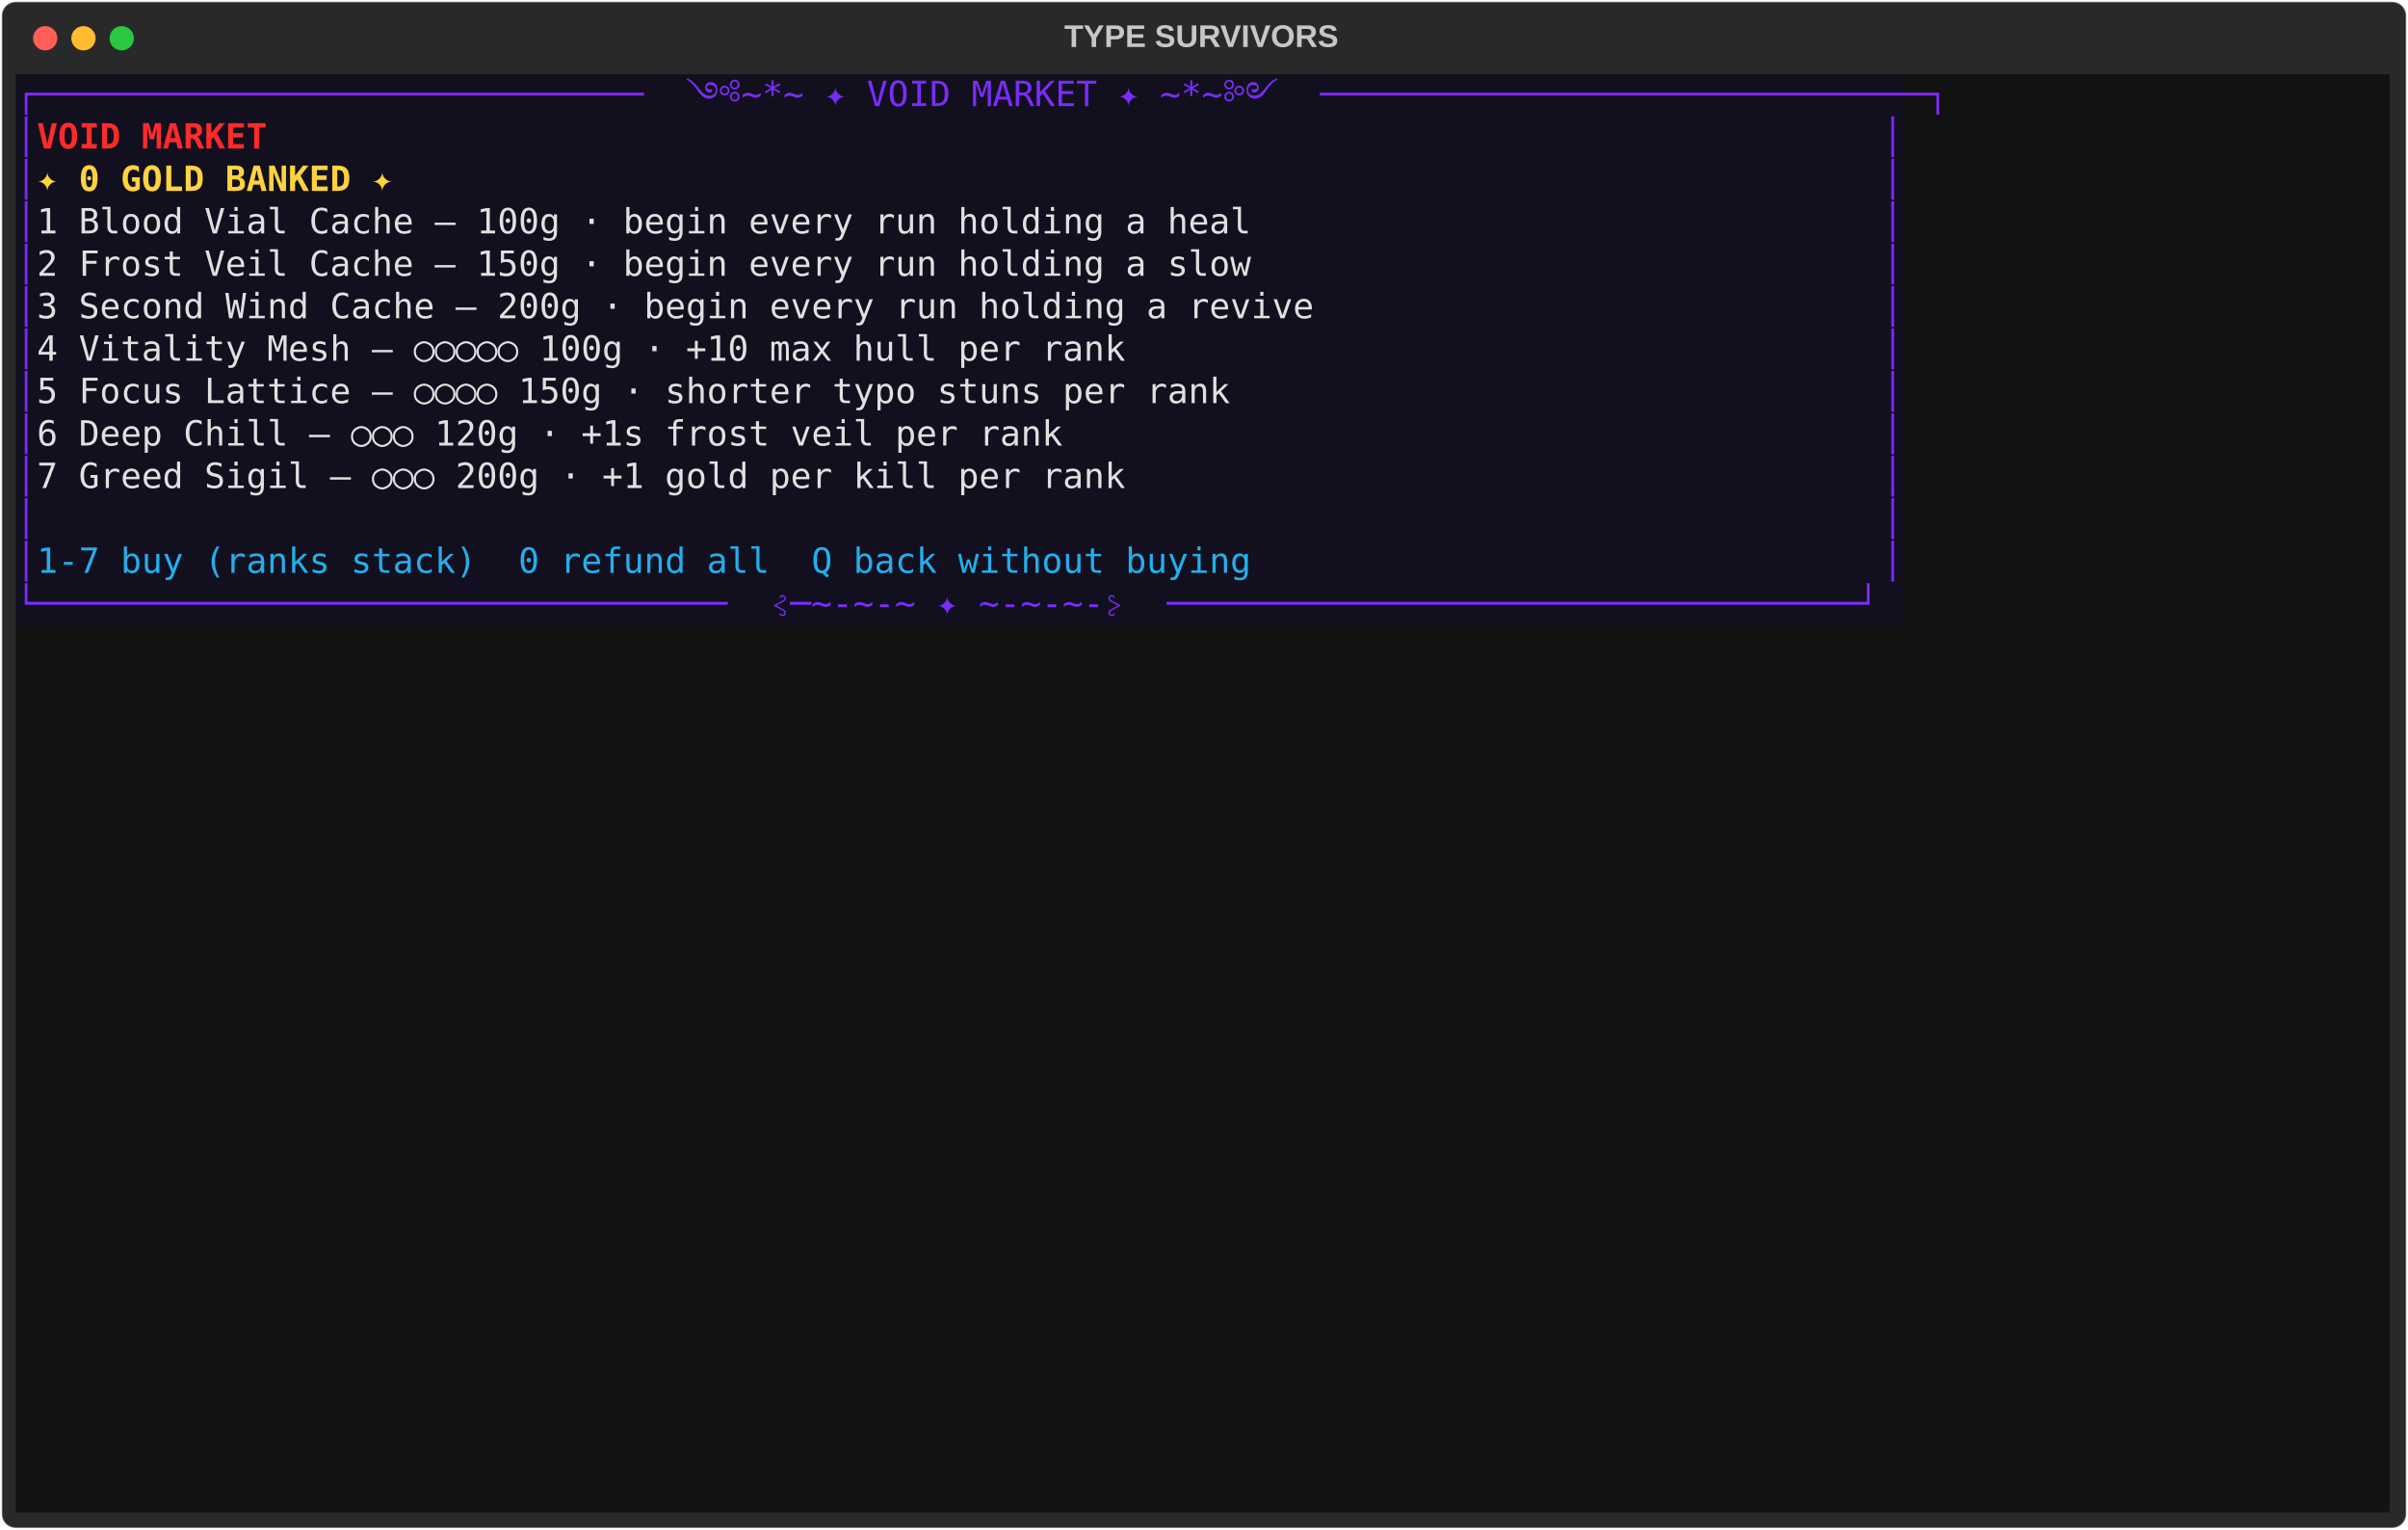
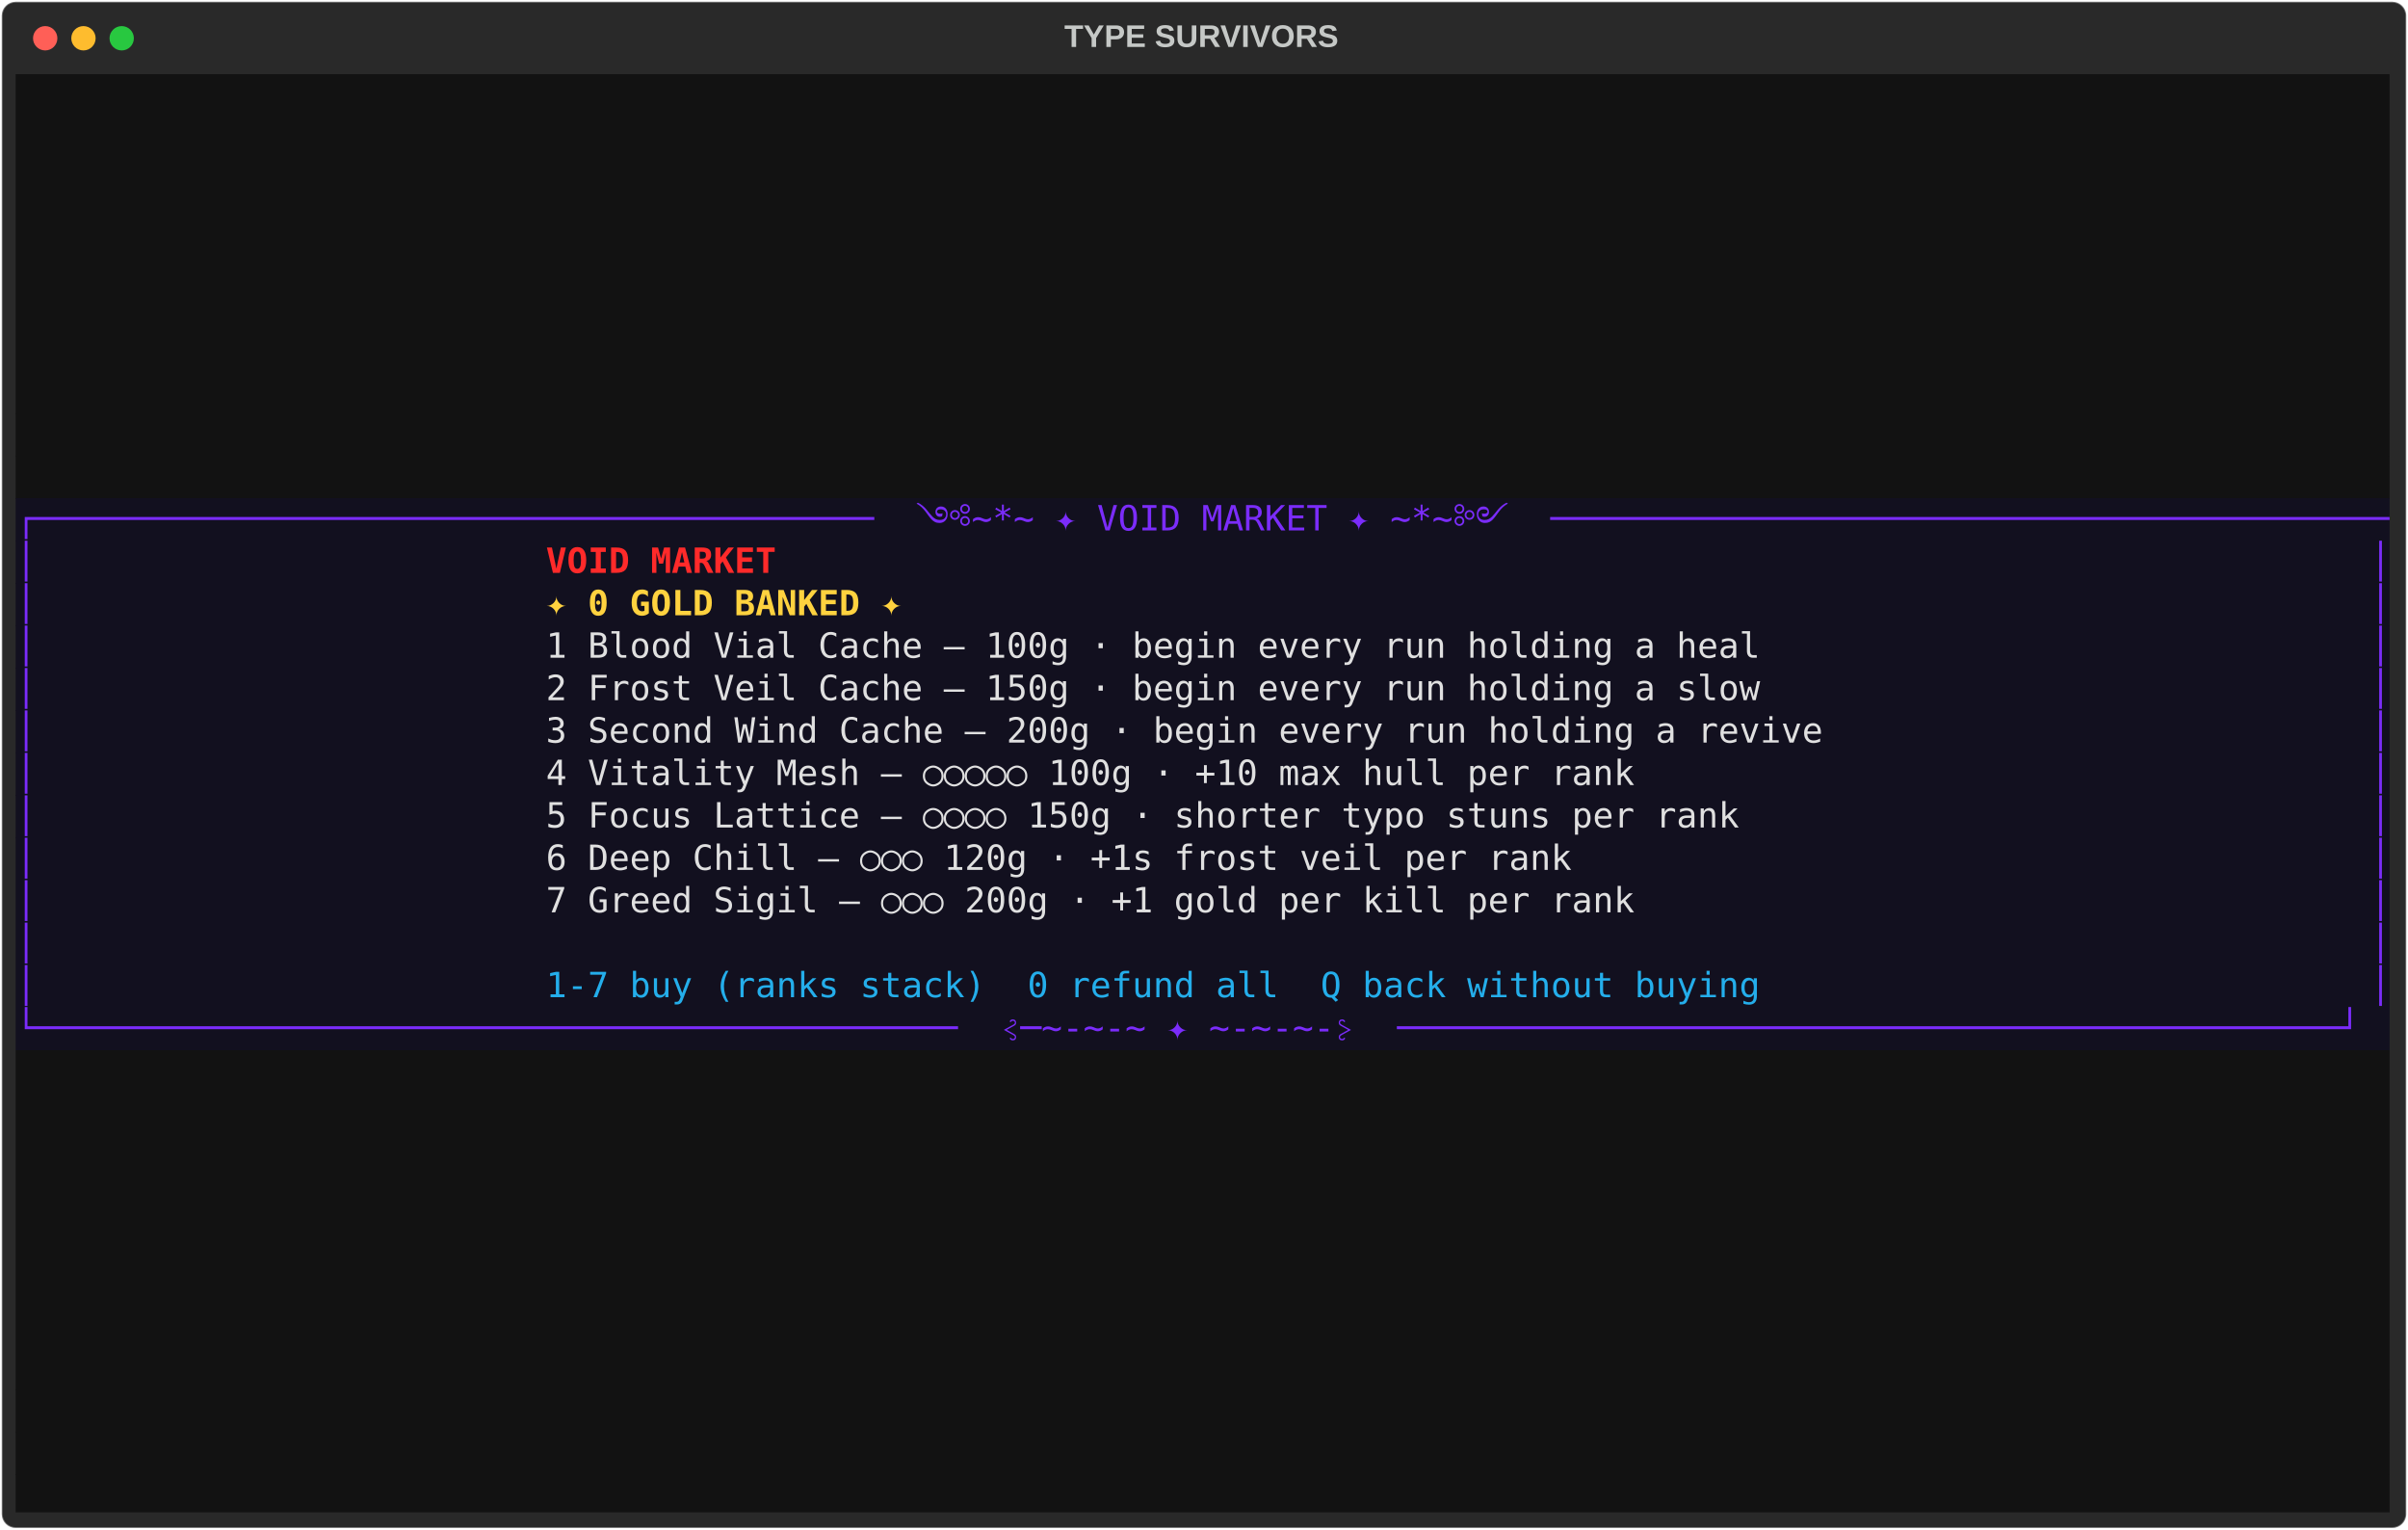
<svg xmlns="http://www.w3.org/2000/svg" class="rich-terminal" viewBox="0 0 1385 879.6">
  <style>

    @font-face {
        font-family: "Fira Code";
        src: local("FiraCode-Regular"),
                url("https://cdnjs.cloudflare.com/ajax/libs/firacode/6.2.0/woff2/FiraCode-Regular.woff2") format("woff2"),
                url("https://cdnjs.cloudflare.com/ajax/libs/firacode/6.2.0/woff/FiraCode-Regular.woff") format("woff");
        font-style: normal;
        font-weight: 400;
    }
    @font-face {
        font-family: "Fira Code";
        src: local("FiraCode-Bold"),
                url("https://cdnjs.cloudflare.com/ajax/libs/firacode/6.2.0/woff2/FiraCode-Bold.woff2") format("woff2"),
                url("https://cdnjs.cloudflare.com/ajax/libs/firacode/6.2.0/woff/FiraCode-Bold.woff") format("woff");
        font-style: bold;
        font-weight: 700;
    }

-     .terminal-2024635799-matrix {
+     .terminal-3454494433-matrix {
        font-family: Fira Code, monospace;
        font-size: 20px;
        line-height: 24.4px;
        font-variant-east-asian: full-width;
    }

-     .terminal-2024635799-title {
+     .terminal-3454494433-title {
        font-size: 18px;
        font-weight: bold;
        font-family: arial;
    }

-     .terminal-2024635799-r1 { fill: #7b2cfb }
- .terminal-2024635799-r2 { fill: #c5c8c6 }
- .terminal-2024635799-r3 { fill: #ff2a2a;font-weight: bold }
- .terminal-2024635799-r4 { fill: #ffd23f;font-weight: bold }
- .terminal-2024635799-r5 { fill: #e0e0e0 }
- .terminal-2024635799-r6 { fill: #24aeeb }
+     .terminal-3454494433-r1 { fill: #c5c8c6 }
+ .terminal-3454494433-r2 { fill: #7b2cfb }
+ .terminal-3454494433-r3 { fill: #ff2a2a;font-weight: bold }
+ .terminal-3454494433-r4 { fill: #ffd23f;font-weight: bold }
+ .terminal-3454494433-r5 { fill: #e0e0e0 }
+ .terminal-3454494433-r6 { fill: #24aeeb }
    </style>
  <defs>
-     <clipPath id="terminal-2024635799-clip-terminal">
+     <clipPath id="terminal-3454494433-clip-terminal">
      <rect x="0" y="0" width="1365.4" height="828.6" />
    </clipPath>
-     <clipPath id="terminal-2024635799-line-0">
+     <clipPath id="terminal-3454494433-line-0">
      <rect x="0" y="1.5" width="1366.4" height="24.65" />
    </clipPath>
-     <clipPath id="terminal-2024635799-line-1">
+     <clipPath id="terminal-3454494433-line-1">
      <rect x="0" y="25.9" width="1366.4" height="24.65" />
    </clipPath>
-     <clipPath id="terminal-2024635799-line-2">
+     <clipPath id="terminal-3454494433-line-2">
      <rect x="0" y="50.3" width="1366.4" height="24.65" />
    </clipPath>
-     <clipPath id="terminal-2024635799-line-3">
+     <clipPath id="terminal-3454494433-line-3">
      <rect x="0" y="74.7" width="1366.4" height="24.65" />
    </clipPath>
-     <clipPath id="terminal-2024635799-line-4">
+     <clipPath id="terminal-3454494433-line-4">
      <rect x="0" y="99.1" width="1366.4" height="24.65" />
    </clipPath>
-     <clipPath id="terminal-2024635799-line-5">
+     <clipPath id="terminal-3454494433-line-5">
      <rect x="0" y="123.5" width="1366.4" height="24.65" />
    </clipPath>
-     <clipPath id="terminal-2024635799-line-6">
+     <clipPath id="terminal-3454494433-line-6">
      <rect x="0" y="147.9" width="1366.4" height="24.65" />
    </clipPath>
-     <clipPath id="terminal-2024635799-line-7">
+     <clipPath id="terminal-3454494433-line-7">
      <rect x="0" y="172.3" width="1366.4" height="24.65" />
    </clipPath>
-     <clipPath id="terminal-2024635799-line-8">
+     <clipPath id="terminal-3454494433-line-8">
      <rect x="0" y="196.7" width="1366.4" height="24.65" />
    </clipPath>
-     <clipPath id="terminal-2024635799-line-9">
+     <clipPath id="terminal-3454494433-line-9">
      <rect x="0" y="221.1" width="1366.4" height="24.65" />
    </clipPath>
-     <clipPath id="terminal-2024635799-line-10">
+     <clipPath id="terminal-3454494433-line-10">
      <rect x="0" y="245.5" width="1366.4" height="24.65" />
    </clipPath>
-     <clipPath id="terminal-2024635799-line-11">
+     <clipPath id="terminal-3454494433-line-11">
      <rect x="0" y="269.9" width="1366.4" height="24.65" />
    </clipPath>
-     <clipPath id="terminal-2024635799-line-12">
+     <clipPath id="terminal-3454494433-line-12">
      <rect x="0" y="294.3" width="1366.4" height="24.65" />
    </clipPath>
-     <clipPath id="terminal-2024635799-line-13">
+     <clipPath id="terminal-3454494433-line-13">
      <rect x="0" y="318.7" width="1366.4" height="24.65" />
    </clipPath>
-     <clipPath id="terminal-2024635799-line-14">
+     <clipPath id="terminal-3454494433-line-14">
      <rect x="0" y="343.1" width="1366.4" height="24.65" />
    </clipPath>
-     <clipPath id="terminal-2024635799-line-15">
+     <clipPath id="terminal-3454494433-line-15">
      <rect x="0" y="367.5" width="1366.4" height="24.65" />
    </clipPath>
-     <clipPath id="terminal-2024635799-line-16">
+     <clipPath id="terminal-3454494433-line-16">
      <rect x="0" y="391.9" width="1366.4" height="24.65" />
    </clipPath>
-     <clipPath id="terminal-2024635799-line-17">
+     <clipPath id="terminal-3454494433-line-17">
      <rect x="0" y="416.3" width="1366.4" height="24.65" />
    </clipPath>
-     <clipPath id="terminal-2024635799-line-18">
+     <clipPath id="terminal-3454494433-line-18">
      <rect x="0" y="440.7" width="1366.4" height="24.65" />
    </clipPath>
-     <clipPath id="terminal-2024635799-line-19">
+     <clipPath id="terminal-3454494433-line-19">
      <rect x="0" y="465.1" width="1366.4" height="24.65" />
    </clipPath>
-     <clipPath id="terminal-2024635799-line-20">
+     <clipPath id="terminal-3454494433-line-20">
      <rect x="0" y="489.5" width="1366.4" height="24.65" />
    </clipPath>
-     <clipPath id="terminal-2024635799-line-21">
+     <clipPath id="terminal-3454494433-line-21">
      <rect x="0" y="513.9" width="1366.4" height="24.65" />
    </clipPath>
-     <clipPath id="terminal-2024635799-line-22">
+     <clipPath id="terminal-3454494433-line-22">
      <rect x="0" y="538.3" width="1366.4" height="24.65" />
    </clipPath>
-     <clipPath id="terminal-2024635799-line-23">
+     <clipPath id="terminal-3454494433-line-23">
      <rect x="0" y="562.7" width="1366.4" height="24.65" />
    </clipPath>
-     <clipPath id="terminal-2024635799-line-24">
+     <clipPath id="terminal-3454494433-line-24">
      <rect x="0" y="587.1" width="1366.4" height="24.65" />
    </clipPath>
-     <clipPath id="terminal-2024635799-line-25">
+     <clipPath id="terminal-3454494433-line-25">
      <rect x="0" y="611.5" width="1366.4" height="24.65" />
    </clipPath>
-     <clipPath id="terminal-2024635799-line-26">
+     <clipPath id="terminal-3454494433-line-26">
      <rect x="0" y="635.9" width="1366.4" height="24.65" />
    </clipPath>
-     <clipPath id="terminal-2024635799-line-27">
+     <clipPath id="terminal-3454494433-line-27">
      <rect x="0" y="660.3" width="1366.4" height="24.65" />
    </clipPath>
-     <clipPath id="terminal-2024635799-line-28">
+     <clipPath id="terminal-3454494433-line-28">
      <rect x="0" y="684.7" width="1366.4" height="24.65" />
    </clipPath>
-     <clipPath id="terminal-2024635799-line-29">
+     <clipPath id="terminal-3454494433-line-29">
      <rect x="0" y="709.1" width="1366.4" height="24.65" />
    </clipPath>
-     <clipPath id="terminal-2024635799-line-30">
+     <clipPath id="terminal-3454494433-line-30">
      <rect x="0" y="733.5" width="1366.4" height="24.65" />
    </clipPath>
-     <clipPath id="terminal-2024635799-line-31">
+     <clipPath id="terminal-3454494433-line-31">
      <rect x="0" y="757.9" width="1366.4" height="24.65" />
    </clipPath>
-     <clipPath id="terminal-2024635799-line-32">
+     <clipPath id="terminal-3454494433-line-32">
      <rect x="0" y="782.3" width="1366.4" height="24.65" />
    </clipPath>
  </defs>
  <rect fill="#292929" stroke="rgba(255,255,255,0.35)" stroke-width="1" x="1" y="1" width="1383" height="877.6" rx="8" />
-   <text class="terminal-2024635799-title" fill="#c5c8c6" text-anchor="middle" x="691" y="27">TYPE SURVIVORS</text>
+   <text class="terminal-3454494433-title" fill="#c5c8c6" text-anchor="middle" x="691" y="27">TYPE SURVIVORS</text>
  <g transform="translate(26,22)">
    <circle cx="0" cy="0" r="7" fill="#ff5f57" />
    <circle cx="22" cy="0" r="7" fill="#febc2e" />
    <circle cx="44" cy="0" r="7" fill="#28c840" />
  </g>
-   <g transform="translate(9, 41)" clip-path="url(#terminal-2024635799-clip-terminal)">
-     <rect fill="#12101f" x="0" y="1.5" width="1085.8" height="24.65" shape-rendering="crispEdges" />
-     <rect fill="#121212" x="1085.8" y="1.5" width="280.6" height="24.65" shape-rendering="crispEdges" />
-     <rect fill="#12101f" x="0" y="25.9" width="12.2" height="24.65" shape-rendering="crispEdges" />
-     <rect fill="#12101f" x="12.2" y="25.9" width="134.2" height="24.65" shape-rendering="crispEdges" />
-     <rect fill="#12101f" x="146.4" y="25.9" width="927.2" height="24.65" shape-rendering="crispEdges" />
-     <rect fill="#12101f" x="1073.6" y="25.9" width="12.2" height="24.65" shape-rendering="crispEdges" />
-     <rect fill="#121212" x="1085.8" y="25.9" width="280.6" height="24.65" shape-rendering="crispEdges" />
-     <rect fill="#12101f" x="0" y="50.3" width="12.2" height="24.65" shape-rendering="crispEdges" />
-     <rect fill="#12101f" x="12.2" y="50.3" width="207.4" height="24.65" shape-rendering="crispEdges" />
-     <rect fill="#12101f" x="219.6" y="50.3" width="854" height="24.65" shape-rendering="crispEdges" />
-     <rect fill="#12101f" x="1073.6" y="50.3" width="12.2" height="24.65" shape-rendering="crispEdges" />
-     <rect fill="#121212" x="1085.8" y="50.3" width="280.6" height="24.65" shape-rendering="crispEdges" />
-     <rect fill="#12101f" x="0" y="74.7" width="12.2" height="24.65" shape-rendering="crispEdges" />
-     <rect fill="#12101f" x="12.2" y="74.7" width="707.6" height="24.65" shape-rendering="crispEdges" />
-     <rect fill="#12101f" x="719.8" y="74.7" width="353.8" height="24.65" shape-rendering="crispEdges" />
-     <rect fill="#12101f" x="1073.6" y="74.7" width="12.2" height="24.65" shape-rendering="crispEdges" />
-     <rect fill="#121212" x="1085.8" y="74.7" width="280.6" height="24.65" shape-rendering="crispEdges" />
-     <rect fill="#12101f" x="0" y="99.1" width="12.2" height="24.65" shape-rendering="crispEdges" />
-     <rect fill="#12101f" x="12.2" y="99.1" width="707.6" height="24.65" shape-rendering="crispEdges" />
-     <rect fill="#12101f" x="719.8" y="99.1" width="353.8" height="24.65" shape-rendering="crispEdges" />
-     <rect fill="#12101f" x="1073.6" y="99.1" width="12.2" height="24.65" shape-rendering="crispEdges" />
-     <rect fill="#121212" x="1085.8" y="99.1" width="280.6" height="24.65" shape-rendering="crispEdges" />
-     <rect fill="#12101f" x="0" y="123.5" width="12.2" height="24.65" shape-rendering="crispEdges" />
-     <rect fill="#12101f" x="12.2" y="123.5" width="744.2" height="24.65" shape-rendering="crispEdges" />
-     <rect fill="#12101f" x="756.4" y="123.5" width="317.2" height="24.65" shape-rendering="crispEdges" />
-     <rect fill="#12101f" x="1073.6" y="123.5" width="12.2" height="24.65" shape-rendering="crispEdges" />
-     <rect fill="#121212" x="1085.8" y="123.5" width="280.6" height="24.65" shape-rendering="crispEdges" />
-     <rect fill="#12101f" x="0" y="147.9" width="12.2" height="24.65" shape-rendering="crispEdges" />
-     <rect fill="#12101f" x="12.2" y="147.9" width="634.4" height="24.65" shape-rendering="crispEdges" />
-     <rect fill="#12101f" x="646.6" y="147.9" width="427" height="24.65" shape-rendering="crispEdges" />
-     <rect fill="#12101f" x="1073.6" y="147.9" width="12.2" height="24.65" shape-rendering="crispEdges" />
-     <rect fill="#121212" x="1085.8" y="147.9" width="280.6" height="24.65" shape-rendering="crispEdges" />
-     <rect fill="#12101f" x="0" y="172.3" width="12.2" height="24.65" shape-rendering="crispEdges" />
-     <rect fill="#12101f" x="12.2" y="172.3" width="695.4" height="24.65" shape-rendering="crispEdges" />
-     <rect fill="#12101f" x="707.6" y="172.3" width="366" height="24.65" shape-rendering="crispEdges" />
-     <rect fill="#12101f" x="1073.6" y="172.3" width="12.2" height="24.65" shape-rendering="crispEdges" />
-     <rect fill="#121212" x="1085.8" y="172.3" width="280.6" height="24.65" shape-rendering="crispEdges" />
-     <rect fill="#12101f" x="0" y="196.7" width="12.2" height="24.65" shape-rendering="crispEdges" />
-     <rect fill="#12101f" x="12.2" y="196.7" width="597.8" height="24.65" shape-rendering="crispEdges" />
-     <rect fill="#12101f" x="610" y="196.7" width="463.6" height="24.65" shape-rendering="crispEdges" />
-     <rect fill="#12101f" x="1073.6" y="196.7" width="12.2" height="24.65" shape-rendering="crispEdges" />
-     <rect fill="#121212" x="1085.8" y="196.7" width="280.6" height="24.65" shape-rendering="crispEdges" />
-     <rect fill="#12101f" x="0" y="221.1" width="12.2" height="24.65" shape-rendering="crispEdges" />
-     <rect fill="#12101f" x="12.2" y="221.1" width="634.4" height="24.65" shape-rendering="crispEdges" />
-     <rect fill="#12101f" x="646.6" y="221.1" width="427" height="24.65" shape-rendering="crispEdges" />
-     <rect fill="#12101f" x="1073.6" y="221.1" width="12.2" height="24.65" shape-rendering="crispEdges" />
-     <rect fill="#121212" x="1085.8" y="221.1" width="280.6" height="24.65" shape-rendering="crispEdges" />
-     <rect fill="#12101f" x="0" y="245.5" width="12.2" height="24.65" shape-rendering="crispEdges" />
-     <rect fill="#12101f" x="12.2" y="245.5" width="1061.4" height="24.65" shape-rendering="crispEdges" />
-     <rect fill="#12101f" x="1073.6" y="245.5" width="12.2" height="24.65" shape-rendering="crispEdges" />
-     <rect fill="#121212" x="1085.8" y="245.5" width="280.6" height="24.65" shape-rendering="crispEdges" />
+   <g transform="translate(9, 41)" clip-path="url(#terminal-3454494433-clip-terminal)">
+     <rect fill="#121212" x="0" y="1.5" width="1366.4" height="24.65" shape-rendering="crispEdges" />
+     <rect fill="#121212" x="0" y="25.9" width="1366.4" height="24.65" shape-rendering="crispEdges" />
+     <rect fill="#121212" x="0" y="50.3" width="1366.4" height="24.65" shape-rendering="crispEdges" />
+     <rect fill="#121212" x="0" y="74.7" width="1366.4" height="24.65" shape-rendering="crispEdges" />
+     <rect fill="#121212" x="0" y="99.1" width="1366.4" height="24.65" shape-rendering="crispEdges" />
+     <rect fill="#121212" x="0" y="123.5" width="1366.4" height="24.65" shape-rendering="crispEdges" />
+     <rect fill="#121212" x="0" y="147.9" width="1366.4" height="24.65" shape-rendering="crispEdges" />
+     <rect fill="#121212" x="0" y="172.3" width="1366.4" height="24.65" shape-rendering="crispEdges" />
+     <rect fill="#121212" x="0" y="196.7" width="1366.4" height="24.65" shape-rendering="crispEdges" />
+     <rect fill="#121212" x="0" y="221.1" width="1366.4" height="24.65" shape-rendering="crispEdges" />
+     <rect fill="#12101f" x="0" y="245.5" width="1366.4" height="24.65" shape-rendering="crispEdges" />
    <rect fill="#12101f" x="0" y="269.9" width="12.2" height="24.65" shape-rendering="crispEdges" />
-     <rect fill="#12101f" x="12.2" y="269.9" width="707.6" height="24.65" shape-rendering="crispEdges" />
-     <rect fill="#12101f" x="719.8" y="269.9" width="353.8" height="24.65" shape-rendering="crispEdges" />
-     <rect fill="#12101f" x="1073.6" y="269.9" width="12.2" height="24.65" shape-rendering="crispEdges" />
-     <rect fill="#121212" x="1085.8" y="269.9" width="280.6" height="24.65" shape-rendering="crispEdges" />
-     <rect fill="#12101f" x="0" y="294.3" width="1085.8" height="24.65" shape-rendering="crispEdges" />
-     <rect fill="#121212" x="1085.8" y="294.3" width="280.6" height="24.65" shape-rendering="crispEdges" />
-     <rect fill="#121212" x="0" y="318.7" width="1366.4" height="24.65" shape-rendering="crispEdges" />
-     <rect fill="#121212" x="0" y="343.1" width="1366.4" height="24.65" shape-rendering="crispEdges" />
-     <rect fill="#121212" x="0" y="367.5" width="1366.4" height="24.65" shape-rendering="crispEdges" />
-     <rect fill="#121212" x="0" y="391.9" width="1366.4" height="24.65" shape-rendering="crispEdges" />
-     <rect fill="#121212" x="0" y="416.3" width="1366.4" height="24.65" shape-rendering="crispEdges" />
-     <rect fill="#121212" x="0" y="440.7" width="1366.4" height="24.65" shape-rendering="crispEdges" />
-     <rect fill="#121212" x="0" y="465.1" width="1366.4" height="24.65" shape-rendering="crispEdges" />
-     <rect fill="#121212" x="0" y="489.5" width="1366.4" height="24.65" shape-rendering="crispEdges" />
-     <rect fill="#121212" x="0" y="513.9" width="1366.4" height="24.65" shape-rendering="crispEdges" />
-     <rect fill="#121212" x="0" y="538.3" width="1366.4" height="24.65" shape-rendering="crispEdges" />
+     <rect fill="#12101f" x="12.2" y="269.9" width="292.8" height="24.65" shape-rendering="crispEdges" />
+     <rect fill="#12101f" x="305" y="269.9" width="134.2" height="24.65" shape-rendering="crispEdges" />
+     <rect fill="#12101f" x="439.2" y="269.9" width="915" height="24.65" shape-rendering="crispEdges" />
+     <rect fill="#12101f" x="1354.2" y="269.9" width="12.2" height="24.65" shape-rendering="crispEdges" />
+     <rect fill="#12101f" x="0" y="294.3" width="12.2" height="24.65" shape-rendering="crispEdges" />
+     <rect fill="#12101f" x="12.2" y="294.3" width="292.8" height="24.65" shape-rendering="crispEdges" />
+     <rect fill="#12101f" x="305" y="294.3" width="207.4" height="24.65" shape-rendering="crispEdges" />
+     <rect fill="#12101f" x="512.4" y="294.3" width="841.8" height="24.65" shape-rendering="crispEdges" />
+     <rect fill="#12101f" x="1354.2" y="294.3" width="12.2" height="24.65" shape-rendering="crispEdges" />
+     <rect fill="#12101f" x="0" y="318.7" width="12.2" height="24.65" shape-rendering="crispEdges" />
+     <rect fill="#12101f" x="12.2" y="318.7" width="292.8" height="24.65" shape-rendering="crispEdges" />
+     <rect fill="#12101f" x="305" y="318.7" width="707.6" height="24.65" shape-rendering="crispEdges" />
+     <rect fill="#12101f" x="1012.6" y="318.7" width="341.6" height="24.65" shape-rendering="crispEdges" />
+     <rect fill="#12101f" x="1354.2" y="318.7" width="12.2" height="24.65" shape-rendering="crispEdges" />
+     <rect fill="#12101f" x="0" y="343.1" width="12.2" height="24.65" shape-rendering="crispEdges" />
+     <rect fill="#12101f" x="12.2" y="343.1" width="292.8" height="24.65" shape-rendering="crispEdges" />
+     <rect fill="#12101f" x="305" y="343.1" width="707.6" height="24.65" shape-rendering="crispEdges" />
+     <rect fill="#12101f" x="1012.6" y="343.1" width="341.6" height="24.65" shape-rendering="crispEdges" />
+     <rect fill="#12101f" x="1354.2" y="343.1" width="12.2" height="24.65" shape-rendering="crispEdges" />
+     <rect fill="#12101f" x="0" y="367.5" width="12.2" height="24.65" shape-rendering="crispEdges" />
+     <rect fill="#12101f" x="12.2" y="367.5" width="292.8" height="24.65" shape-rendering="crispEdges" />
+     <rect fill="#12101f" x="305" y="367.5" width="744.2" height="24.65" shape-rendering="crispEdges" />
+     <rect fill="#12101f" x="1049.2" y="367.5" width="305" height="24.65" shape-rendering="crispEdges" />
+     <rect fill="#12101f" x="1354.2" y="367.5" width="12.2" height="24.65" shape-rendering="crispEdges" />
+     <rect fill="#12101f" x="0" y="391.9" width="12.2" height="24.65" shape-rendering="crispEdges" />
+     <rect fill="#12101f" x="12.2" y="391.9" width="292.8" height="24.65" shape-rendering="crispEdges" />
+     <rect fill="#12101f" x="305" y="391.9" width="634.4" height="24.65" shape-rendering="crispEdges" />
+     <rect fill="#12101f" x="939.4" y="391.9" width="414.8" height="24.65" shape-rendering="crispEdges" />
+     <rect fill="#12101f" x="1354.2" y="391.9" width="12.2" height="24.65" shape-rendering="crispEdges" />
+     <rect fill="#12101f" x="0" y="416.3" width="12.2" height="24.65" shape-rendering="crispEdges" />
+     <rect fill="#12101f" x="12.2" y="416.3" width="292.8" height="24.65" shape-rendering="crispEdges" />
+     <rect fill="#12101f" x="305" y="416.3" width="695.4" height="24.65" shape-rendering="crispEdges" />
+     <rect fill="#12101f" x="1000.4" y="416.3" width="353.8" height="24.65" shape-rendering="crispEdges" />
+     <rect fill="#12101f" x="1354.2" y="416.3" width="12.2" height="24.65" shape-rendering="crispEdges" />
+     <rect fill="#12101f" x="0" y="440.7" width="12.2" height="24.65" shape-rendering="crispEdges" />
+     <rect fill="#12101f" x="12.2" y="440.7" width="292.8" height="24.65" shape-rendering="crispEdges" />
+     <rect fill="#12101f" x="305" y="440.7" width="597.8" height="24.65" shape-rendering="crispEdges" />
+     <rect fill="#12101f" x="902.8" y="440.7" width="451.4" height="24.65" shape-rendering="crispEdges" />
+     <rect fill="#12101f" x="1354.2" y="440.7" width="12.2" height="24.65" shape-rendering="crispEdges" />
+     <rect fill="#12101f" x="0" y="465.1" width="12.2" height="24.65" shape-rendering="crispEdges" />
+     <rect fill="#12101f" x="12.2" y="465.1" width="292.8" height="24.65" shape-rendering="crispEdges" />
+     <rect fill="#12101f" x="305" y="465.1" width="634.4" height="24.65" shape-rendering="crispEdges" />
+     <rect fill="#12101f" x="939.4" y="465.1" width="414.8" height="24.65" shape-rendering="crispEdges" />
+     <rect fill="#12101f" x="1354.2" y="465.1" width="12.2" height="24.65" shape-rendering="crispEdges" />
+     <rect fill="#12101f" x="0" y="489.5" width="12.2" height="24.65" shape-rendering="crispEdges" />
+     <rect fill="#12101f" x="12.2" y="489.5" width="1342" height="24.65" shape-rendering="crispEdges" />
+     <rect fill="#12101f" x="1354.2" y="489.5" width="12.2" height="24.65" shape-rendering="crispEdges" />
+     <rect fill="#12101f" x="0" y="513.9" width="12.2" height="24.65" shape-rendering="crispEdges" />
+     <rect fill="#12101f" x="12.2" y="513.9" width="292.8" height="24.65" shape-rendering="crispEdges" />
+     <rect fill="#12101f" x="305" y="513.9" width="707.6" height="24.65" shape-rendering="crispEdges" />
+     <rect fill="#12101f" x="1012.6" y="513.9" width="341.6" height="24.65" shape-rendering="crispEdges" />
+     <rect fill="#12101f" x="1354.2" y="513.9" width="12.2" height="24.65" shape-rendering="crispEdges" />
+     <rect fill="#12101f" x="0" y="538.3" width="1366.4" height="24.65" shape-rendering="crispEdges" />
    <rect fill="#121212" x="0" y="562.7" width="1366.4" height="24.65" shape-rendering="crispEdges" />
    <rect fill="#121212" x="0" y="587.1" width="1366.4" height="24.65" shape-rendering="crispEdges" />
    <rect fill="#121212" x="0" y="611.5" width="1366.4" height="24.65" shape-rendering="crispEdges" />
    <rect fill="#121212" x="0" y="635.9" width="1366.4" height="24.65" shape-rendering="crispEdges" />
    <rect fill="#121212" x="0" y="660.3" width="1366.4" height="24.65" shape-rendering="crispEdges" />
    <rect fill="#121212" x="0" y="684.7" width="1366.4" height="24.65" shape-rendering="crispEdges" />
    <rect fill="#121212" x="0" y="709.1" width="1366.4" height="24.65" shape-rendering="crispEdges" />
    <rect fill="#121212" x="0" y="733.5" width="1366.4" height="24.65" shape-rendering="crispEdges" />
    <rect fill="#121212" x="0" y="757.9" width="1366.4" height="24.65" shape-rendering="crispEdges" />
    <rect fill="#121212" x="0" y="782.3" width="1366.4" height="24.65" shape-rendering="crispEdges" />
    <rect fill="#121212" x="0" y="806.7" width="1366.4" height="24.65" shape-rendering="crispEdges" />
-     <g class="terminal-2024635799-matrix">
-       <text class="terminal-2024635799-r1" x="0" y="20" textLength="1085.8" clip-path="url(#terminal-2024635799-line-0)">┌─────────────────────────────  ༺~*~ ✦ VOID MARKET ✦ ~*~༻  ─────────────────────────────┐</text>
-       <text class="terminal-2024635799-r2" x="1366.4" y="20" textLength="12.2" clip-path="url(#terminal-2024635799-line-0)">
- </text>
-       <text class="terminal-2024635799-r1" x="0" y="44.4" textLength="12.2" clip-path="url(#terminal-2024635799-line-1)">│</text>
-       <text class="terminal-2024635799-r3" x="12.2" y="44.4" textLength="134.2" clip-path="url(#terminal-2024635799-line-1)">VOID MARKET</text>
-       <text class="terminal-2024635799-r1" x="1073.6" y="44.4" textLength="12.2" clip-path="url(#terminal-2024635799-line-1)">│</text>
-       <text class="terminal-2024635799-r2" x="1366.4" y="44.4" textLength="12.2" clip-path="url(#terminal-2024635799-line-1)">
- </text>
-       <text class="terminal-2024635799-r1" x="0" y="68.8" textLength="12.2" clip-path="url(#terminal-2024635799-line-2)">│</text>
-       <text class="terminal-2024635799-r4" x="12.2" y="68.8" textLength="207.4" clip-path="url(#terminal-2024635799-line-2)">✦ 0 GOLD BANKED ✦</text>
-       <text class="terminal-2024635799-r1" x="1073.6" y="68.8" textLength="12.2" clip-path="url(#terminal-2024635799-line-2)">│</text>
-       <text class="terminal-2024635799-r2" x="1366.4" y="68.8" textLength="12.2" clip-path="url(#terminal-2024635799-line-2)">
- </text>
-       <text class="terminal-2024635799-r1" x="0" y="93.2" textLength="12.2" clip-path="url(#terminal-2024635799-line-3)">│</text>
-       <text class="terminal-2024635799-r5" x="12.2" y="93.2" textLength="707.6" clip-path="url(#terminal-2024635799-line-3)">1 Blood Vial Cache — 100g · begin every run holding a heal</text>
-       <text class="terminal-2024635799-r1" x="1073.6" y="93.2" textLength="12.2" clip-path="url(#terminal-2024635799-line-3)">│</text>
-       <text class="terminal-2024635799-r2" x="1366.4" y="93.2" textLength="12.2" clip-path="url(#terminal-2024635799-line-3)">
- </text>
-       <text class="terminal-2024635799-r1" x="0" y="117.6" textLength="12.2" clip-path="url(#terminal-2024635799-line-4)">│</text>
-       <text class="terminal-2024635799-r5" x="12.2" y="117.6" textLength="707.6" clip-path="url(#terminal-2024635799-line-4)">2 Frost Veil Cache — 150g · begin every run holding a slow</text>
-       <text class="terminal-2024635799-r1" x="1073.6" y="117.6" textLength="12.2" clip-path="url(#terminal-2024635799-line-4)">│</text>
-       <text class="terminal-2024635799-r2" x="1366.4" y="117.6" textLength="12.2" clip-path="url(#terminal-2024635799-line-4)">
- </text>
-       <text class="terminal-2024635799-r1" x="0" y="142" textLength="12.2" clip-path="url(#terminal-2024635799-line-5)">│</text>
-       <text class="terminal-2024635799-r5" x="12.2" y="142" textLength="744.2" clip-path="url(#terminal-2024635799-line-5)">3 Second Wind Cache — 200g · begin every run holding a revive</text>
-       <text class="terminal-2024635799-r1" x="1073.6" y="142" textLength="12.2" clip-path="url(#terminal-2024635799-line-5)">│</text>
-       <text class="terminal-2024635799-r2" x="1366.4" y="142" textLength="12.2" clip-path="url(#terminal-2024635799-line-5)">
- </text>
-       <text class="terminal-2024635799-r1" x="0" y="166.4" textLength="12.2" clip-path="url(#terminal-2024635799-line-6)">│</text>
-       <text class="terminal-2024635799-r5" x="12.2" y="166.4" textLength="634.4" clip-path="url(#terminal-2024635799-line-6)">4 Vitality Mesh — ○○○○○ 100g · +10 max hull per rank</text>
-       <text class="terminal-2024635799-r1" x="1073.6" y="166.4" textLength="12.2" clip-path="url(#terminal-2024635799-line-6)">│</text>
-       <text class="terminal-2024635799-r2" x="1366.4" y="166.4" textLength="12.2" clip-path="url(#terminal-2024635799-line-6)">
- </text>
-       <text class="terminal-2024635799-r1" x="0" y="190.8" textLength="12.2" clip-path="url(#terminal-2024635799-line-7)">│</text>
-       <text class="terminal-2024635799-r5" x="12.2" y="190.8" textLength="695.4" clip-path="url(#terminal-2024635799-line-7)">5 Focus Lattice — ○○○○ 150g · shorter typo stuns per rank</text>
-       <text class="terminal-2024635799-r1" x="1073.6" y="190.8" textLength="12.2" clip-path="url(#terminal-2024635799-line-7)">│</text>
-       <text class="terminal-2024635799-r2" x="1366.4" y="190.8" textLength="12.2" clip-path="url(#terminal-2024635799-line-7)">
- </text>
-       <text class="terminal-2024635799-r1" x="0" y="215.2" textLength="12.2" clip-path="url(#terminal-2024635799-line-8)">│</text>
-       <text class="terminal-2024635799-r5" x="12.2" y="215.2" textLength="597.8" clip-path="url(#terminal-2024635799-line-8)">6 Deep Chill — ○○○ 120g · +1s frost veil per rank</text>
-       <text class="terminal-2024635799-r1" x="1073.6" y="215.2" textLength="12.2" clip-path="url(#terminal-2024635799-line-8)">│</text>
-       <text class="terminal-2024635799-r2" x="1366.4" y="215.2" textLength="12.2" clip-path="url(#terminal-2024635799-line-8)">
- </text>
-       <text class="terminal-2024635799-r1" x="0" y="239.6" textLength="12.2" clip-path="url(#terminal-2024635799-line-9)">│</text>
-       <text class="terminal-2024635799-r5" x="12.2" y="239.6" textLength="634.4" clip-path="url(#terminal-2024635799-line-9)">7 Greed Sigil — ○○○ 200g · +1 gold per kill per rank</text>
-       <text class="terminal-2024635799-r1" x="1073.6" y="239.6" textLength="12.2" clip-path="url(#terminal-2024635799-line-9)">│</text>
-       <text class="terminal-2024635799-r2" x="1366.4" y="239.6" textLength="12.2" clip-path="url(#terminal-2024635799-line-9)">
- </text>
-       <text class="terminal-2024635799-r1" x="0" y="264" textLength="12.2" clip-path="url(#terminal-2024635799-line-10)">│</text>
-       <text class="terminal-2024635799-r1" x="1073.6" y="264" textLength="12.2" clip-path="url(#terminal-2024635799-line-10)">│</text>
-       <text class="terminal-2024635799-r2" x="1366.4" y="264" textLength="12.2" clip-path="url(#terminal-2024635799-line-10)">
- </text>
-       <text class="terminal-2024635799-r1" x="0" y="288.4" textLength="12.2" clip-path="url(#terminal-2024635799-line-11)">│</text>
-       <text class="terminal-2024635799-r6" x="12.2" y="288.4" textLength="707.6" clip-path="url(#terminal-2024635799-line-11)">1-7 buy (ranks stack)  0 refund all  Q back without buying</text>
-       <text class="terminal-2024635799-r1" x="1073.6" y="288.4" textLength="12.2" clip-path="url(#terminal-2024635799-line-11)">│</text>
-       <text class="terminal-2024635799-r2" x="1366.4" y="288.4" textLength="12.2" clip-path="url(#terminal-2024635799-line-11)">
- </text>
-       <text class="terminal-2024635799-r1" x="0" y="312.8" textLength="1085.8" clip-path="url(#terminal-2024635799-line-12)">└─────────────────────────────────  ⊰─~-~-~ ✦ ~-~-~-⊱  ─────────────────────────────────┘</text>
-       <text class="terminal-2024635799-r2" x="1366.4" y="312.8" textLength="12.2" clip-path="url(#terminal-2024635799-line-12)">
- </text>
-       <text class="terminal-2024635799-r2" x="1366.4" y="337.2" textLength="12.2" clip-path="url(#terminal-2024635799-line-13)">
- </text>
-       <text class="terminal-2024635799-r2" x="1366.4" y="361.6" textLength="12.2" clip-path="url(#terminal-2024635799-line-14)">
- </text>
-       <text class="terminal-2024635799-r2" x="1366.4" y="386" textLength="12.2" clip-path="url(#terminal-2024635799-line-15)">
- </text>
-       <text class="terminal-2024635799-r2" x="1366.4" y="410.4" textLength="12.2" clip-path="url(#terminal-2024635799-line-16)">
- </text>
-       <text class="terminal-2024635799-r2" x="1366.4" y="434.8" textLength="12.2" clip-path="url(#terminal-2024635799-line-17)">
- </text>
-       <text class="terminal-2024635799-r2" x="1366.4" y="459.2" textLength="12.2" clip-path="url(#terminal-2024635799-line-18)">
- </text>
-       <text class="terminal-2024635799-r2" x="1366.4" y="483.6" textLength="12.2" clip-path="url(#terminal-2024635799-line-19)">
- </text>
-       <text class="terminal-2024635799-r2" x="1366.4" y="508" textLength="12.2" clip-path="url(#terminal-2024635799-line-20)">
- </text>
-       <text class="terminal-2024635799-r2" x="1366.4" y="532.4" textLength="12.2" clip-path="url(#terminal-2024635799-line-21)">
- </text>
-       <text class="terminal-2024635799-r2" x="1366.4" y="556.8" textLength="12.2" clip-path="url(#terminal-2024635799-line-22)">
- </text>
-       <text class="terminal-2024635799-r2" x="1366.4" y="581.2" textLength="12.2" clip-path="url(#terminal-2024635799-line-23)">
- </text>
-       <text class="terminal-2024635799-r2" x="1366.4" y="605.6" textLength="12.2" clip-path="url(#terminal-2024635799-line-24)">
- </text>
-       <text class="terminal-2024635799-r2" x="1366.4" y="630" textLength="12.2" clip-path="url(#terminal-2024635799-line-25)">
- </text>
-       <text class="terminal-2024635799-r2" x="1366.4" y="654.4" textLength="12.2" clip-path="url(#terminal-2024635799-line-26)">
- </text>
-       <text class="terminal-2024635799-r2" x="1366.4" y="678.8" textLength="12.2" clip-path="url(#terminal-2024635799-line-27)">
- </text>
-       <text class="terminal-2024635799-r2" x="1366.4" y="703.2" textLength="12.2" clip-path="url(#terminal-2024635799-line-28)">
- </text>
-       <text class="terminal-2024635799-r2" x="1366.4" y="727.6" textLength="12.2" clip-path="url(#terminal-2024635799-line-29)">
- </text>
-       <text class="terminal-2024635799-r2" x="1366.4" y="752" textLength="12.2" clip-path="url(#terminal-2024635799-line-30)">
- </text>
-       <text class="terminal-2024635799-r2" x="1366.4" y="776.4" textLength="12.2" clip-path="url(#terminal-2024635799-line-31)">
- </text>
-       <text class="terminal-2024635799-r2" x="1366.4" y="800.8" textLength="12.2" clip-path="url(#terminal-2024635799-line-32)">
+     <g class="terminal-3454494433-matrix">
+       <text class="terminal-3454494433-r1" x="1366.4" y="20" textLength="12.2" clip-path="url(#terminal-3454494433-line-0)">
+ </text>
+       <text class="terminal-3454494433-r1" x="1366.4" y="44.4" textLength="12.2" clip-path="url(#terminal-3454494433-line-1)">
+ </text>
+       <text class="terminal-3454494433-r1" x="1366.4" y="68.8" textLength="12.2" clip-path="url(#terminal-3454494433-line-2)">
+ </text>
+       <text class="terminal-3454494433-r1" x="1366.4" y="93.2" textLength="12.2" clip-path="url(#terminal-3454494433-line-3)">
+ </text>
+       <text class="terminal-3454494433-r1" x="1366.4" y="117.6" textLength="12.2" clip-path="url(#terminal-3454494433-line-4)">
+ </text>
+       <text class="terminal-3454494433-r1" x="1366.4" y="142" textLength="12.2" clip-path="url(#terminal-3454494433-line-5)">
+ </text>
+       <text class="terminal-3454494433-r1" x="1366.4" y="166.4" textLength="12.2" clip-path="url(#terminal-3454494433-line-6)">
+ </text>
+       <text class="terminal-3454494433-r1" x="1366.4" y="190.8" textLength="12.2" clip-path="url(#terminal-3454494433-line-7)">
+ </text>
+       <text class="terminal-3454494433-r1" x="1366.4" y="215.2" textLength="12.2" clip-path="url(#terminal-3454494433-line-8)">
+ </text>
+       <text class="terminal-3454494433-r1" x="1366.4" y="239.6" textLength="12.2" clip-path="url(#terminal-3454494433-line-9)">
+ </text>
+       <text class="terminal-3454494433-r2" x="0" y="264" textLength="1366.4" clip-path="url(#terminal-3454494433-line-10)">┌────────────────────────────────────────  ༺~*~ ✦ VOID MARKET ✦ ~*~༻  ─────────────────────────────────────────┐</text>
+       <text class="terminal-3454494433-r1" x="1366.4" y="264" textLength="12.2" clip-path="url(#terminal-3454494433-line-10)">
+ </text>
+       <text class="terminal-3454494433-r2" x="0" y="288.4" textLength="12.2" clip-path="url(#terminal-3454494433-line-11)">│</text>
+       <text class="terminal-3454494433-r3" x="305" y="288.4" textLength="134.2" clip-path="url(#terminal-3454494433-line-11)">VOID MARKET</text>
+       <text class="terminal-3454494433-r2" x="1354.2" y="288.4" textLength="12.2" clip-path="url(#terminal-3454494433-line-11)">│</text>
+       <text class="terminal-3454494433-r1" x="1366.4" y="288.4" textLength="12.2" clip-path="url(#terminal-3454494433-line-11)">
+ </text>
+       <text class="terminal-3454494433-r2" x="0" y="312.8" textLength="12.2" clip-path="url(#terminal-3454494433-line-12)">│</text>
+       <text class="terminal-3454494433-r4" x="305" y="312.8" textLength="207.4" clip-path="url(#terminal-3454494433-line-12)">✦ 0 GOLD BANKED ✦</text>
+       <text class="terminal-3454494433-r2" x="1354.2" y="312.8" textLength="12.2" clip-path="url(#terminal-3454494433-line-12)">│</text>
+       <text class="terminal-3454494433-r1" x="1366.4" y="312.8" textLength="12.2" clip-path="url(#terminal-3454494433-line-12)">
+ </text>
+       <text class="terminal-3454494433-r2" x="0" y="337.2" textLength="12.2" clip-path="url(#terminal-3454494433-line-13)">│</text>
+       <text class="terminal-3454494433-r5" x="305" y="337.2" textLength="707.6" clip-path="url(#terminal-3454494433-line-13)">1 Blood Vial Cache — 100g · begin every run holding a heal</text>
+       <text class="terminal-3454494433-r2" x="1354.2" y="337.2" textLength="12.2" clip-path="url(#terminal-3454494433-line-13)">│</text>
+       <text class="terminal-3454494433-r1" x="1366.4" y="337.2" textLength="12.2" clip-path="url(#terminal-3454494433-line-13)">
+ </text>
+       <text class="terminal-3454494433-r2" x="0" y="361.6" textLength="12.2" clip-path="url(#terminal-3454494433-line-14)">│</text>
+       <text class="terminal-3454494433-r5" x="305" y="361.6" textLength="707.6" clip-path="url(#terminal-3454494433-line-14)">2 Frost Veil Cache — 150g · begin every run holding a slow</text>
+       <text class="terminal-3454494433-r2" x="1354.2" y="361.6" textLength="12.2" clip-path="url(#terminal-3454494433-line-14)">│</text>
+       <text class="terminal-3454494433-r1" x="1366.4" y="361.6" textLength="12.2" clip-path="url(#terminal-3454494433-line-14)">
+ </text>
+       <text class="terminal-3454494433-r2" x="0" y="386" textLength="12.2" clip-path="url(#terminal-3454494433-line-15)">│</text>
+       <text class="terminal-3454494433-r5" x="305" y="386" textLength="744.2" clip-path="url(#terminal-3454494433-line-15)">3 Second Wind Cache — 200g · begin every run holding a revive</text>
+       <text class="terminal-3454494433-r2" x="1354.2" y="386" textLength="12.2" clip-path="url(#terminal-3454494433-line-15)">│</text>
+       <text class="terminal-3454494433-r1" x="1366.4" y="386" textLength="12.2" clip-path="url(#terminal-3454494433-line-15)">
+ </text>
+       <text class="terminal-3454494433-r2" x="0" y="410.4" textLength="12.2" clip-path="url(#terminal-3454494433-line-16)">│</text>
+       <text class="terminal-3454494433-r5" x="305" y="410.4" textLength="634.4" clip-path="url(#terminal-3454494433-line-16)">4 Vitality Mesh — ○○○○○ 100g · +10 max hull per rank</text>
+       <text class="terminal-3454494433-r2" x="1354.2" y="410.4" textLength="12.2" clip-path="url(#terminal-3454494433-line-16)">│</text>
+       <text class="terminal-3454494433-r1" x="1366.4" y="410.4" textLength="12.2" clip-path="url(#terminal-3454494433-line-16)">
+ </text>
+       <text class="terminal-3454494433-r2" x="0" y="434.8" textLength="12.2" clip-path="url(#terminal-3454494433-line-17)">│</text>
+       <text class="terminal-3454494433-r5" x="305" y="434.8" textLength="695.4" clip-path="url(#terminal-3454494433-line-17)">5 Focus Lattice — ○○○○ 150g · shorter typo stuns per rank</text>
+       <text class="terminal-3454494433-r2" x="1354.2" y="434.8" textLength="12.2" clip-path="url(#terminal-3454494433-line-17)">│</text>
+       <text class="terminal-3454494433-r1" x="1366.4" y="434.8" textLength="12.2" clip-path="url(#terminal-3454494433-line-17)">
+ </text>
+       <text class="terminal-3454494433-r2" x="0" y="459.2" textLength="12.2" clip-path="url(#terminal-3454494433-line-18)">│</text>
+       <text class="terminal-3454494433-r5" x="305" y="459.2" textLength="597.8" clip-path="url(#terminal-3454494433-line-18)">6 Deep Chill — ○○○ 120g · +1s frost veil per rank</text>
+       <text class="terminal-3454494433-r2" x="1354.2" y="459.2" textLength="12.2" clip-path="url(#terminal-3454494433-line-18)">│</text>
+       <text class="terminal-3454494433-r1" x="1366.4" y="459.2" textLength="12.2" clip-path="url(#terminal-3454494433-line-18)">
+ </text>
+       <text class="terminal-3454494433-r2" x="0" y="483.6" textLength="12.2" clip-path="url(#terminal-3454494433-line-19)">│</text>
+       <text class="terminal-3454494433-r5" x="305" y="483.6" textLength="634.4" clip-path="url(#terminal-3454494433-line-19)">7 Greed Sigil — ○○○ 200g · +1 gold per kill per rank</text>
+       <text class="terminal-3454494433-r2" x="1354.2" y="483.6" textLength="12.2" clip-path="url(#terminal-3454494433-line-19)">│</text>
+       <text class="terminal-3454494433-r1" x="1366.4" y="483.6" textLength="12.2" clip-path="url(#terminal-3454494433-line-19)">
+ </text>
+       <text class="terminal-3454494433-r2" x="0" y="508" textLength="12.2" clip-path="url(#terminal-3454494433-line-20)">│</text>
+       <text class="terminal-3454494433-r2" x="1354.2" y="508" textLength="12.2" clip-path="url(#terminal-3454494433-line-20)">│</text>
+       <text class="terminal-3454494433-r1" x="1366.4" y="508" textLength="12.2" clip-path="url(#terminal-3454494433-line-20)">
+ </text>
+       <text class="terminal-3454494433-r2" x="0" y="532.4" textLength="12.2" clip-path="url(#terminal-3454494433-line-21)">│</text>
+       <text class="terminal-3454494433-r6" x="305" y="532.4" textLength="707.6" clip-path="url(#terminal-3454494433-line-21)">1-7 buy (ranks stack)  0 refund all  Q back without buying</text>
+       <text class="terminal-3454494433-r2" x="1354.2" y="532.4" textLength="12.2" clip-path="url(#terminal-3454494433-line-21)">│</text>
+       <text class="terminal-3454494433-r1" x="1366.4" y="532.4" textLength="12.2" clip-path="url(#terminal-3454494433-line-21)">
+ </text>
+       <text class="terminal-3454494433-r2" x="0" y="556.8" textLength="1366.4" clip-path="url(#terminal-3454494433-line-22)">└────────────────────────────────────────────  ⊰─~-~-~ ✦ ~-~-~-⊱  ─────────────────────────────────────────────┘</text>
+       <text class="terminal-3454494433-r1" x="1366.4" y="556.8" textLength="12.2" clip-path="url(#terminal-3454494433-line-22)">
+ </text>
+       <text class="terminal-3454494433-r1" x="1366.4" y="581.2" textLength="12.2" clip-path="url(#terminal-3454494433-line-23)">
+ </text>
+       <text class="terminal-3454494433-r1" x="1366.4" y="605.6" textLength="12.2" clip-path="url(#terminal-3454494433-line-24)">
+ </text>
+       <text class="terminal-3454494433-r1" x="1366.4" y="630" textLength="12.2" clip-path="url(#terminal-3454494433-line-25)">
+ </text>
+       <text class="terminal-3454494433-r1" x="1366.4" y="654.4" textLength="12.2" clip-path="url(#terminal-3454494433-line-26)">
+ </text>
+       <text class="terminal-3454494433-r1" x="1366.4" y="678.8" textLength="12.2" clip-path="url(#terminal-3454494433-line-27)">
+ </text>
+       <text class="terminal-3454494433-r1" x="1366.4" y="703.2" textLength="12.2" clip-path="url(#terminal-3454494433-line-28)">
+ </text>
+       <text class="terminal-3454494433-r1" x="1366.4" y="727.6" textLength="12.2" clip-path="url(#terminal-3454494433-line-29)">
+ </text>
+       <text class="terminal-3454494433-r1" x="1366.4" y="752" textLength="12.2" clip-path="url(#terminal-3454494433-line-30)">
+ </text>
+       <text class="terminal-3454494433-r1" x="1366.4" y="776.4" textLength="12.2" clip-path="url(#terminal-3454494433-line-31)">
+ </text>
+       <text class="terminal-3454494433-r1" x="1366.4" y="800.8" textLength="12.2" clip-path="url(#terminal-3454494433-line-32)">
</text>
    </g>
  </g>
</svg>
